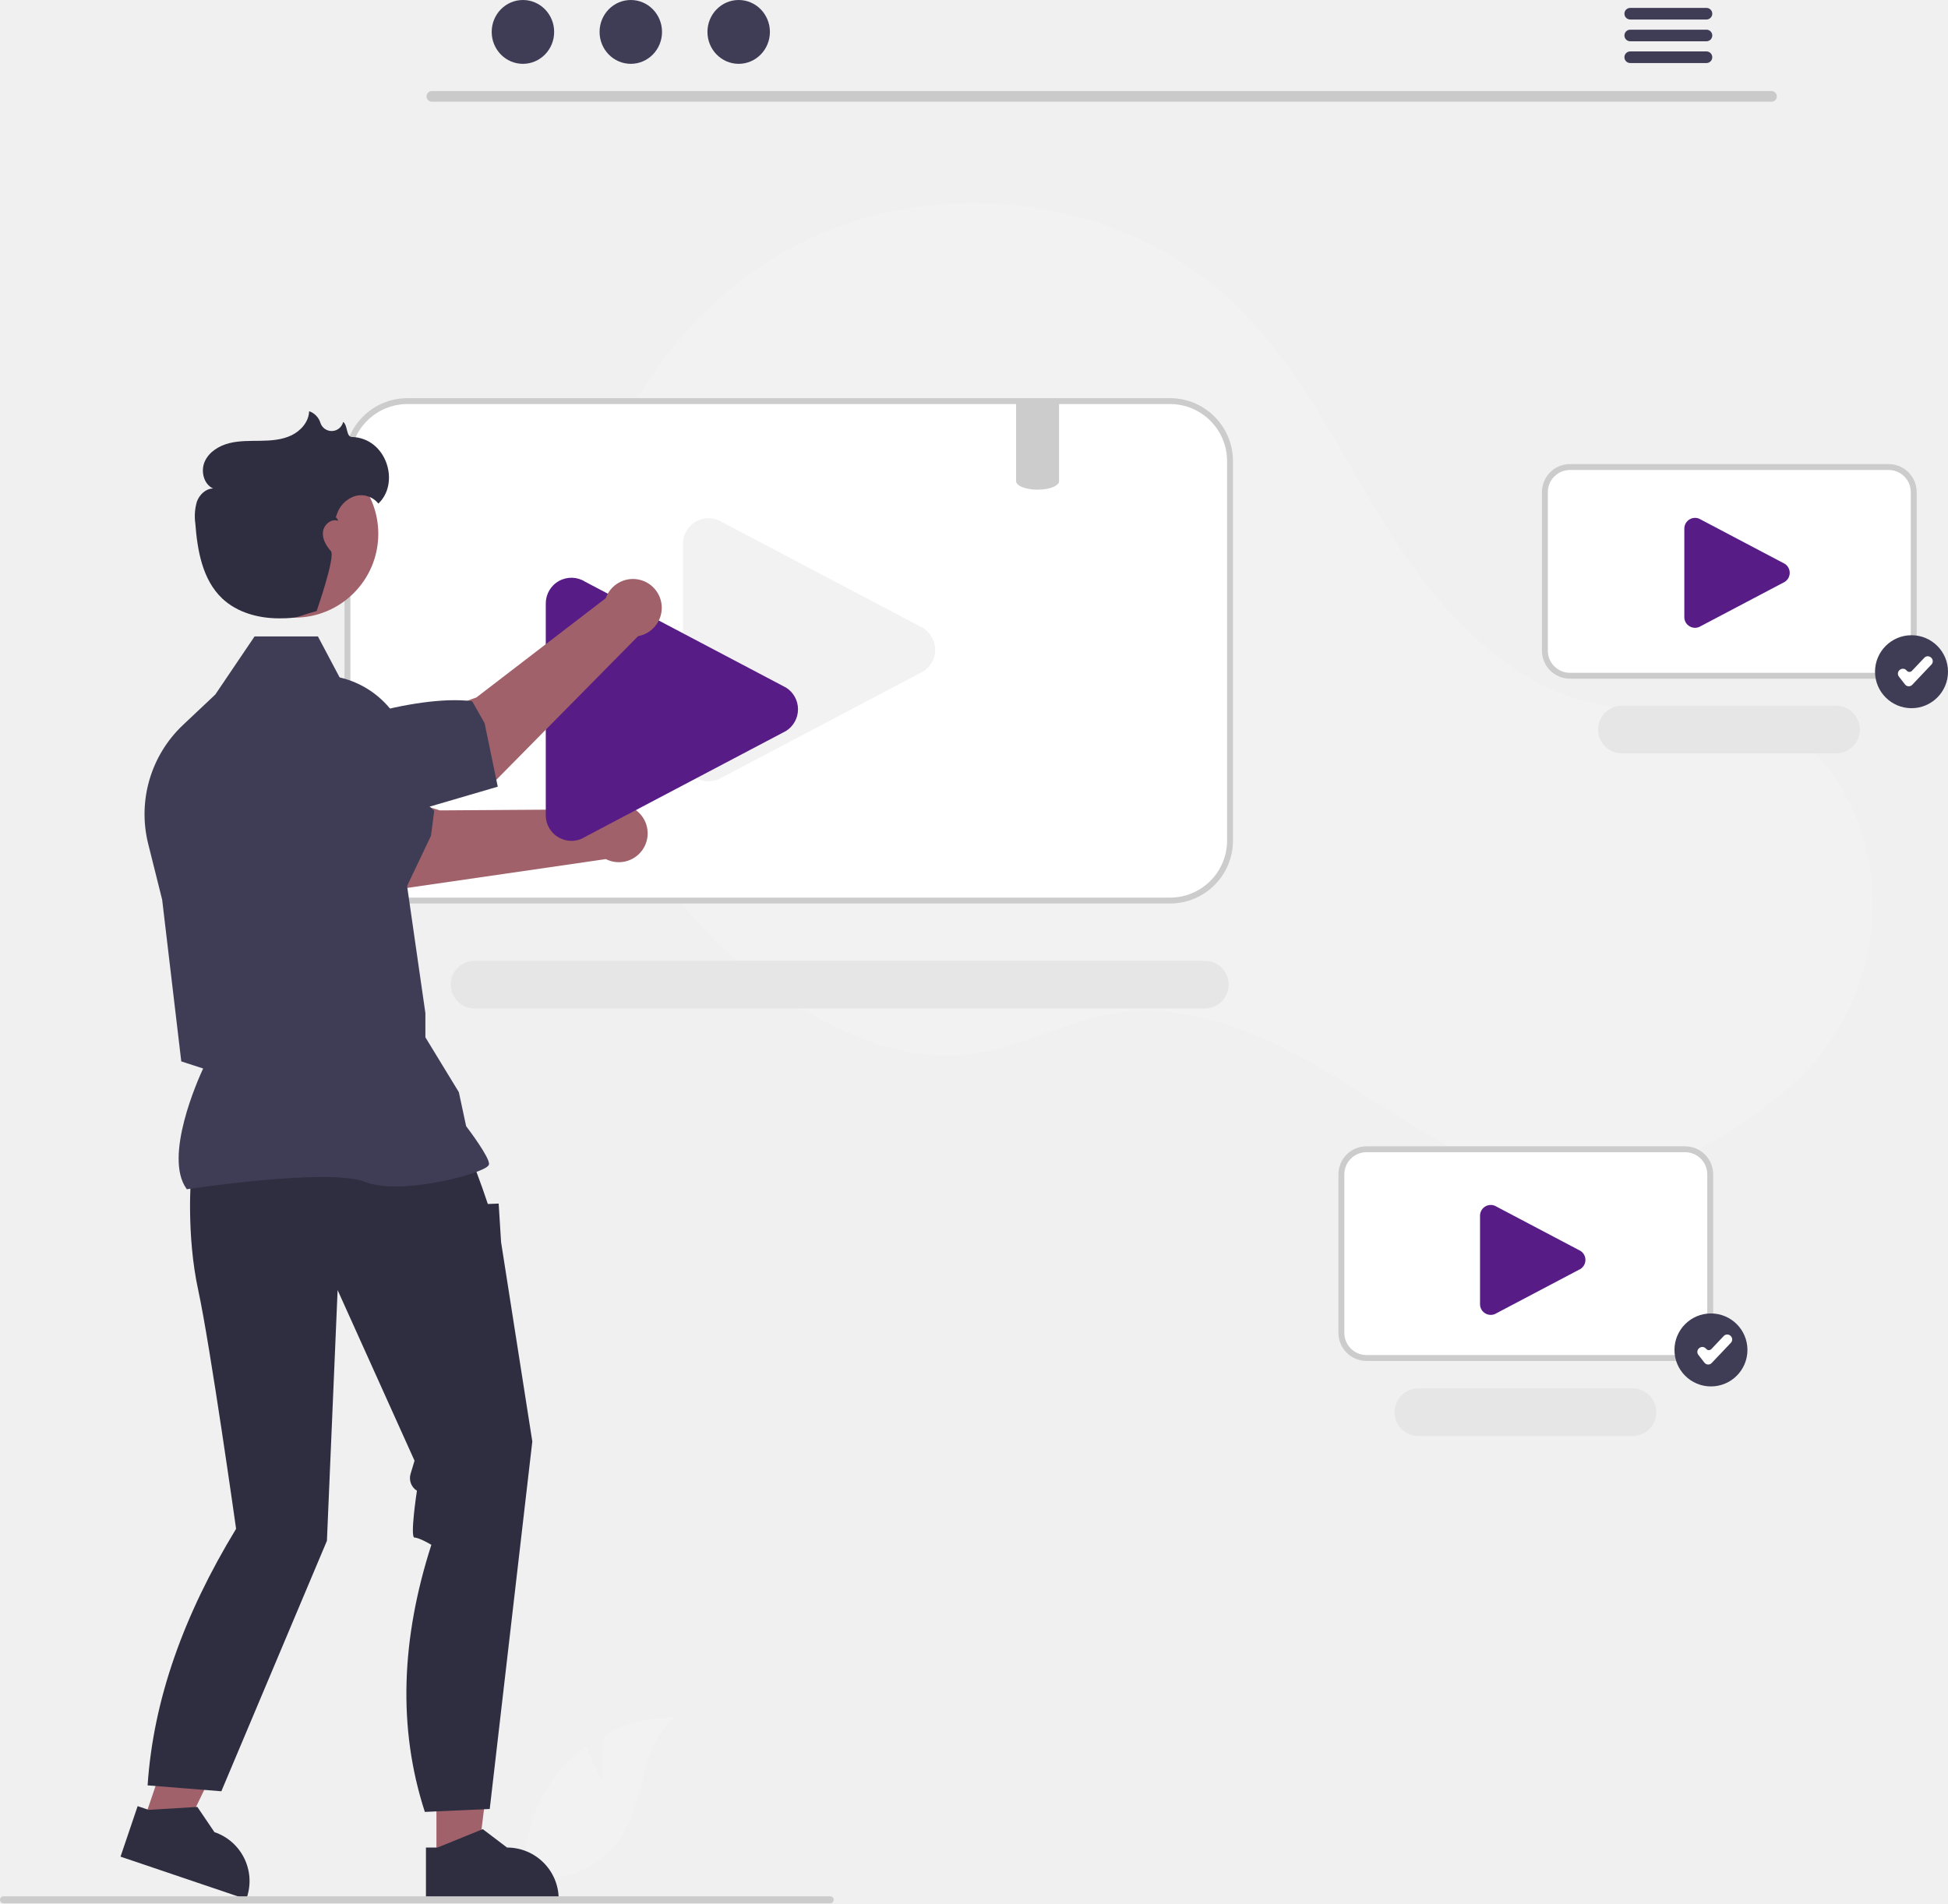
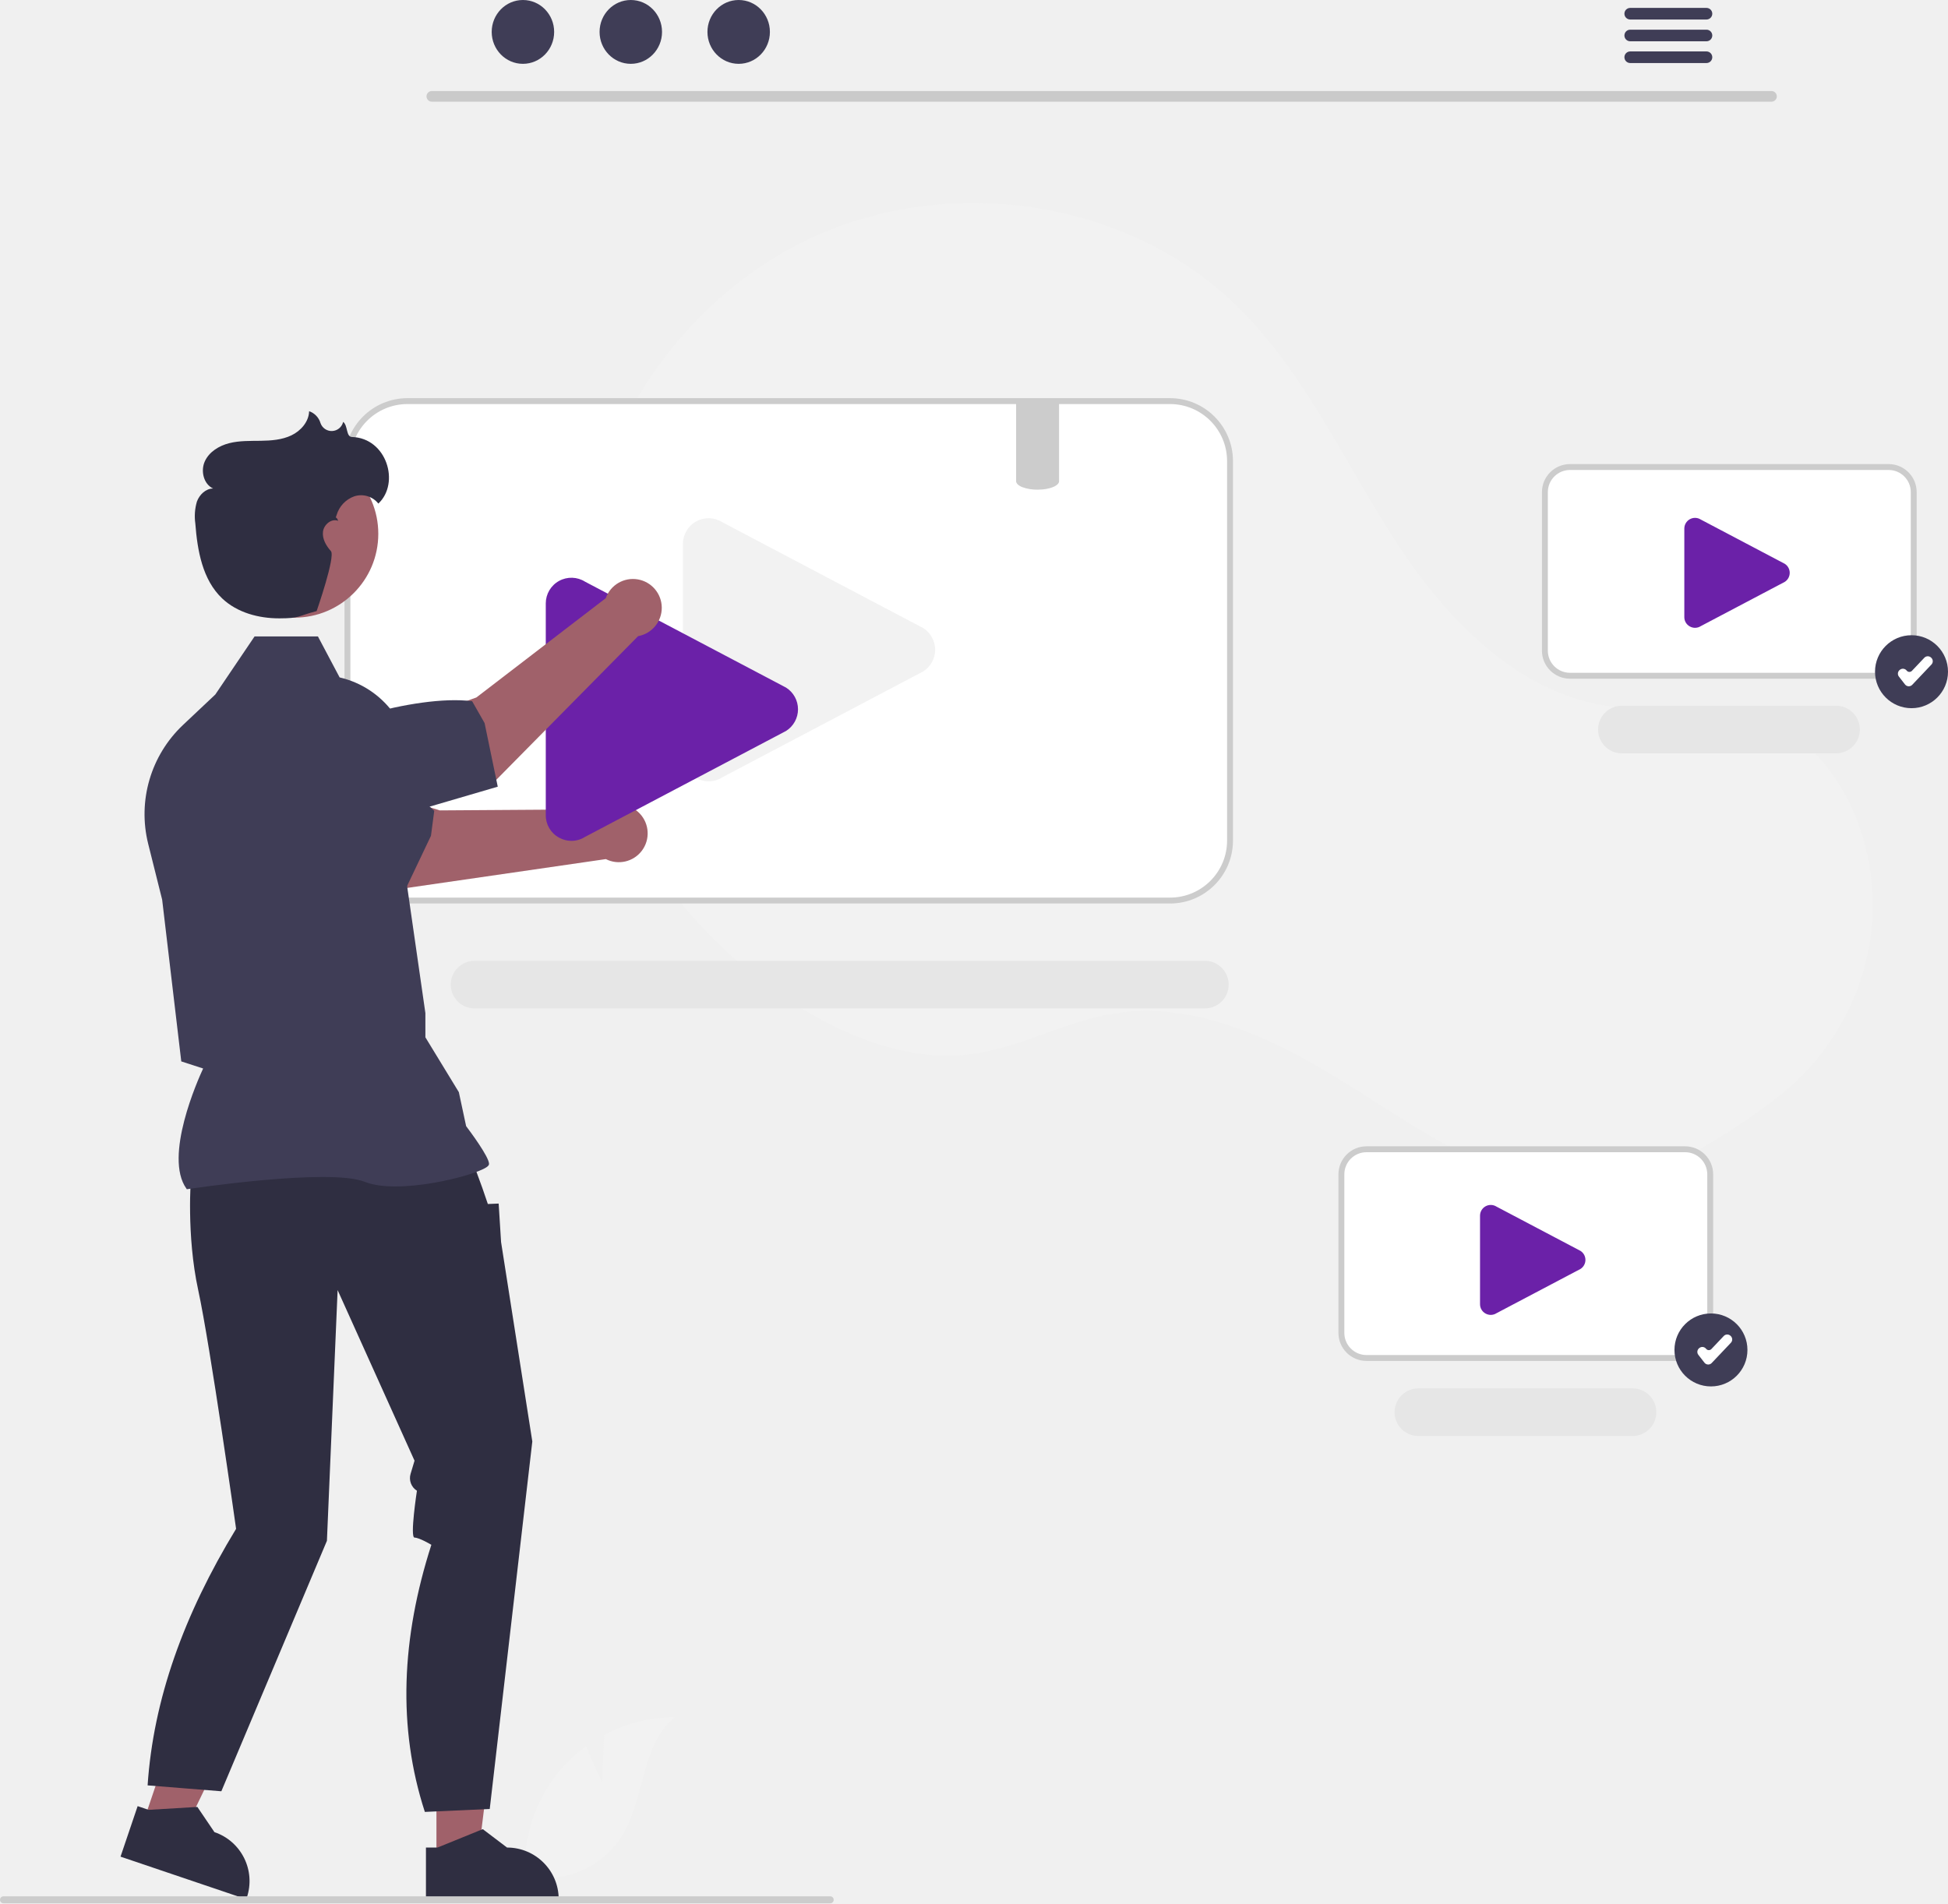
<svg xmlns="http://www.w3.org/2000/svg" data-name="Layer 1" width="660.472" height="645.448" viewBox="0 0 660.472 645.448">
  <path d="M473.905,731.531l.707-15.9a51.353,51.353,0,0,1,23.953-6.063c-11.504,9.405-10.066,27.536-17.866,40.184a30.889,30.889,0,0,1-22.651,14.274l-9.627,5.894a51.76,51.76,0,0,1,10.91-41.943,49.997,49.997,0,0,1,9.189-8.538C470.825,725.519,473.905,731.531,473.905,731.531Z" transform="translate(-269.764 -127.2759)" fill="#f2f2f2" />
  <path d="M871.837,499.854c25.955-19.769,38.352-52.989,30.591-84.679q-.289-1.181-.611-2.357c-5.145-18.811-17.874-36.689-36.427-42.699-15.578-5.047-32.581-1.166-48.832-3.173-31.902-3.94-56.635-29.752-74.038-56.778-17.403-27.026-30.777-57.278-53.902-79.605-38.117-36.803-100.295-44.727-147.555-20.771-47.26,23.956-77.363,77.104-76.08,130.073,1.284,52.969,32.729,103.611,78.396,130.48,16.776,9.87,36.179,16.863,55.489,14.416,16.755-2.123,31.979-11.126,48.655-13.799,26.219-4.202,52.27,7.652,74.948,21.466,22.677,13.814,44.582,30.188,70.351,36.592C817.845,535.239,848.845,517.366,871.837,499.854Z" transform="translate(-269.764 -127.2759)" fill="#f2f2f2" />
  <path d="M666.469,263.299h-258.57a20.364,20.364,0,0,0-20.34,20.34v128.69a20.364,20.364,0,0,0,20.34,20.34h258.57a20.357,20.357,0,0,0,20.34-20.34v-128.69A20.357,20.357,0,0,0,666.469,263.299Z" transform="translate(-269.764 -127.2759)" fill="#fff" />
  <path d="M666.47,433.672H407.904a21.365,21.365,0,0,1-21.34-21.34V283.637a21.365,21.365,0,0,1,21.34-21.34h258.566a21.365,21.365,0,0,1,21.34,21.34V412.331A21.365,21.365,0,0,1,666.47,433.672ZM407.904,264.297a19.363,19.363,0,0,0-19.34,19.34V412.331a19.363,19.363,0,0,0,19.34,19.34h258.566a19.363,19.363,0,0,0,19.34-19.34V283.637a19.363,19.363,0,0,0-19.34-19.34Z" transform="translate(-269.764 -127.2759)" fill="#ccc" />
  <path d="M678.364,469.248H430.576a8.076,8.076,0,0,1,0-16.151H678.364a8.076,8.076,0,0,1,0,16.151Z" transform="translate(-269.764 -127.2759)" fill="#e6e6e6" />
  <path d="M510.012,392.241a8.694,8.694,0,0,1-4.194-1.092,8.581,8.581,0,0,1-4.508-7.62V311.706a8.694,8.694,0,0,1,13.356-7.339l68.131,35.911a8.694,8.694,0,0,1,0,14.677L514.665,390.867A8.653,8.653,0,0,1,510.012,392.241Z" transform="translate(-269.764 -127.2759)" fill="#f2f2f2" />
  <path d="M910.116,356.432H802.063a8.51,8.51,0,0,1-8.5-8.5V294.153a8.509,8.509,0,0,1,8.5-8.5H910.116a8.509,8.509,0,0,1,8.5,8.5v53.78A8.509,8.509,0,0,1,910.116,356.432Z" transform="translate(-269.764 -127.2759)" fill="#fff" />
  <path d="M910.116,357.432H802.064a9.511,9.511,0,0,1-9.5-9.5V294.153a9.511,9.511,0,0,1,9.5-9.5H910.116a9.511,9.511,0,0,1,9.5,9.5V347.932A9.511,9.511,0,0,1,910.116,357.432ZM802.064,286.653a7.508,7.508,0,0,0-7.5,7.5V347.932a7.508,7.508,0,0,0,7.5,7.5H910.116a7.508,7.508,0,0,0,7.5-7.5V294.153a7.508,7.508,0,0,0-7.5-7.5Z" transform="translate(-269.764 -127.2759)" fill="#ccc" />
  <path d="M892.364,382.748H819.576a8.076,8.076,0,0,1,0-16.151h72.789a8.076,8.076,0,0,1,0,16.151Z" transform="translate(-269.764 -127.2759)" fill="#e6e6e6" />
-   <path d="M844.471,340.181a3.633,3.633,0,0,1-1.753-.457,3.586,3.586,0,0,1-1.884-3.184V306.527a3.633,3.633,0,0,1,5.581-3.067l28.471,15.007a3.633,3.633,0,0,1,0,6.133l-28.471,15.007A3.616,3.616,0,0,1,844.471,340.181Z" transform="translate(-269.764 -127.2759)" fill="#581c87" />
+   <path d="M844.471,340.181a3.633,3.633,0,0,1-1.753-.457,3.586,3.586,0,0,1-1.884-3.184V306.527a3.633,3.633,0,0,1,5.581-3.067l28.471,15.007a3.633,3.633,0,0,1,0,6.133l-28.471,15.007A3.616,3.616,0,0,1,844.471,340.181Z" transform="translate(-269.764 -127.2759)" fill="#6b21a8" />
  <path d="M841.116,587.788H733.063a8.51,8.51,0,0,1-8.5-8.5V525.508a8.51,8.51,0,0,1,8.5-8.5H841.116a8.509,8.509,0,0,1,8.5,8.5v53.78A8.51,8.51,0,0,1,841.116,587.788Z" transform="translate(-269.764 -127.2759)" fill="#fff" />
  <path d="M841.116,588.788H733.064a9.511,9.511,0,0,1-9.5-9.5V525.509a9.511,9.511,0,0,1,9.5-9.5H841.116a9.511,9.511,0,0,1,9.5,9.5v53.78A9.511,9.511,0,0,1,841.116,588.788ZM733.064,518.009a7.508,7.508,0,0,0-7.5,7.5v53.78a7.508,7.508,0,0,0,7.5,7.5H841.116a7.508,7.508,0,0,0,7.5-7.5V525.509a7.508,7.508,0,0,0-7.5-7.5Z" transform="translate(-269.764 -127.2759)" fill="#ccc" />
  <path d="M823.364,614.248H750.576a8.076,8.076,0,0,1,0-16.151h72.789a8.076,8.076,0,0,1,0,16.151Z" transform="translate(-269.764 -127.2759)" fill="#e6e6e6" />
-   <path d="M775.208,573.181a3.633,3.633,0,0,1-1.753-.457,3.586,3.586,0,0,1-1.884-3.184V539.527a3.633,3.633,0,0,1,5.581-3.067l28.471,15.007a3.633,3.633,0,0,1,0,6.133L777.153,572.607A3.616,3.616,0,0,1,775.208,573.181Z" transform="translate(-269.764 -127.2759)" fill="#581c87" />
+   <path d="M775.208,573.181a3.633,3.633,0,0,1-1.753-.457,3.586,3.586,0,0,1-1.884-3.184V539.527a3.633,3.633,0,0,1,5.581-3.067l28.471,15.007a3.633,3.633,0,0,1,0,6.133L777.153,572.607A3.616,3.616,0,0,1,775.208,573.181Z" transform="translate(-269.764 -127.2759)" fill="#6b21a8" />
  <path d="M474.205,401.724l-55.304.371s-31.497-10.154-45.781-8.032l-5.462,21.455,39.235,12.999L475.176,418.61a9.774,9.774,0,1,0-.971-16.886Z" transform="translate(-269.764 -127.2759)" fill="#a0616a" />
  <path d="M406.424,430.595,340.811,411.724l-5.973-22.258a17.974,17.974,0,0,1,1.389-18.921h0c5.601-7.586,9.98-.051,17.929,5.022,13.936.985,48.72,12.887,62.84,26.668l-1.113,8.471Z" transform="translate(-269.764 -127.2759)" fill="#3f3d56" />
-   <path d="M463.512,412.427a8.694,8.694,0,0,1-4.194-1.092,8.581,8.581,0,0,1-4.508-7.62V331.892a8.694,8.694,0,0,1,13.356-7.339l68.131,35.911a8.694,8.694,0,0,1,0,14.677l-68.131,35.911A8.653,8.653,0,0,1,463.512,412.427Z" transform="translate(-269.764 -127.2759)" fill="#581c87" />
+   <path d="M463.512,412.427a8.694,8.694,0,0,1-4.194-1.092,8.581,8.581,0,0,1-4.508-7.62V331.892a8.694,8.694,0,0,1,13.356-7.339l68.131,35.911a8.694,8.694,0,0,1,0,14.677l-68.131,35.911A8.653,8.653,0,0,1,463.512,412.427Z" transform="translate(-269.764 -127.2759)" fill="#6b21a8" />
  <polygon points="147.978 631.089 161.937 631.088 168.577 577.248 147.976 577.249 147.978 631.089" fill="#a0616a" />
  <path d="M414.182,753.807l3.929-0,15.339-6.238,8.221,6.237h.001a17.519,17.519,0,0,1,17.518,17.518v.569l-45.008.002Z" transform="translate(-269.764 -127.2759)" fill="#2f2e41" />
  <polygon points="48.578 617.948 61.8 622.424 85.358 573.559 65.845 566.952 48.578 617.948" fill="#a0616a" />
  <path d="M316.431,739.765l3.721,1.26,16.53-.989,5.786,8.544.001 0a17.519,17.519,0,0,1,10.974,22.211l-.183.539-42.631-14.434Z" transform="translate(-269.764 -127.2759)" fill="#2f2e41" />
  <path d="M334.522,526.457s-1.63,19.559,2.445,38.303,12.844,80.964,12.844,80.964c-17.762,29.194-28.056,57.921-30,87l25,2,35.796-84.934,3.627-85.03,26.078,57.862-1.341,4.47a5.036,5.036,0,0,0,2.153,5.717h0s-2.442,15.892-.812,15.892,5.705,2.445,5.705,2.445c-10.16,31.628-11.524,61.917-2.206,90.579l22-1,14.434-124.622-10.594-67.641-.815-13.039-3.667.151-1.867-5.448-3.43-9.372Z" transform="translate(-269.764 -127.2759)" fill="#2f2e41" />
  <path d="M333.113,530.565l-.145-.204c-7.757-10.86,3.91-36.957,5.669-40.74l-7.411-2.405-6.481-54.84L320.006,413.431a41.592,41.592,0,0,1,11.805-40.308l10.956-10.33,13.315-19.701H377.552l7.362,13.906a31.295,31.295,0,0,1,24.214,31.952l-1.669,36.471,6.532,45.41.004,8.218,11.34,18.593,2.47,11.527c1.022,1.349,7.77,10.346,7.77,12.806,0,.369-.273.726-.858,1.122-4.598,3.114-30.015,9.462-41.264,4.961-11.982-4.791-59.614,2.396-60.094,2.47Z" transform="translate(-269.764 -127.2759)" fill="#3f3d56" />
  <path d="M552.434,771.534a1.186,1.186,0,0,1-1.183,1.19H270.954a1.19,1.19,0,0,1,0-2.38h280.29a1.187,1.187,0,0,1,1.19,1.183Z" transform="translate(-269.764 -127.2759)" fill="#ccc" />
  <circle cx="99.826" cy="181.021" r="28.436" fill="#a0616a" />
  <path d="M475.15,330.128l-43.873,33.673s-31.242,10.913-41.352,21.225l8.593,20.403,39.129-13.313,48.467-49.11A9.774,9.774,0,1,0,475.15,330.128Z" transform="translate(-269.764 -127.2759)" fill="#a0616a" />
  <path d="M438.529,394.055,377.582,411.902l-20.955-7.436A17.974,17.974,0,0,1,346.316,388.54h0c-.112-9.43,7.927-6.064,17.327-6.816,11.706-7.625,46.624-19.127,66.2-16.661l4.225,7.426Z" transform="translate(-269.764 -127.2759)" fill="#3f3d56" />
  <path d="M389.089,275.465c-2.038-.061-1.338-3.902-2.98-5.128q-.012.056-.025.111a4.002,4.002,0,0,1-7.648.326,6.083,6.083,0,0,0-3.862-4.052c-.102,3.561-2.796,6.651-6.009,8.189s-6.877,1.794-10.438,1.846c-3.562.053-7.175-.067-10.629.805-3.454.872-6.813,2.921-8.289,6.163-1.476,3.242-.423,7.706,2.804,9.215-2.5.013-4.621,2.076-5.485,4.422a17.557,17.557,0,0,0-.542,7.419c.703,9.195,2.415,19.095,9.111,25.436,5.103,4.833,12.407,6.78,19.436,6.752,7.028-.028,5.793-.674,12.588-2.468,0,0,6.461-18.522,4.834-20.344-1.627-1.822-2.978-4.153-2.684-6.578s2.9-4.597,5.162-3.674c-.38-.972-.667-1.157-.846-1.108a8.595,8.595,0,0,0,.299-.845,9.616,9.616,0,0,1,6.005-6.368,7.457,7.457,0,0,1,8.151,2.467C405.483,291.073,400.866,275.815,389.089,275.465Z" transform="translate(-269.764 -127.2759)" fill="#2f2e41" />
  <path d="M870.432,161.76h-454.293a1.807,1.807,0,0,1,0-3.613h454.293a1.807,1.807,0,0,1,0,3.613Z" transform="translate(-269.764 -127.2759)" fill="#cacaca" />
  <ellipse cx="177.299" cy="10.823" rx="10.588" ry="10.823" fill="#3f3d56" />
  <ellipse cx="213.874" cy="10.823" rx="10.588" ry="10.823" fill="#3f3d56" />
  <ellipse cx="250.449" cy="10.823" rx="10.588" ry="10.823" fill="#3f3d56" />
  <path d="M848.41,129.959h-25.981a1.968,1.968,0,0,0,0,3.934h25.981a1.968,1.968,0,0,0,0-3.934Z" transform="translate(-269.764 -127.2759)" fill="#3f3d56" />
  <path d="M848.41,137.343h-25.981a1.968,1.968,0,0,0,0,3.934h25.981a1.968,1.968,0,0,0,0-3.934Z" transform="translate(-269.764 -127.2759)" fill="#3f3d56" />
  <path d="M848.41,144.718h-25.981a1.968,1.968,0,0,0,0,3.934h25.981a1.968,1.968,0,0,0,0-3.934Z" transform="translate(-269.764 -127.2759)" fill="#3f3d56" />
  <path d="M628.839,263.299v27.16c0,1.35-2.36,2.48-5.54,2.79a.22.22,0,0,0-.08.01c-.53.04-1.09.07-1.66.07a14.57,14.57,0,0,1-5.15-.84c-.15-.06-.3-.13-.45-.19-.14-.08-.29-.15-.43-.23-.79-.47-1.25-1.02-1.25-1.61v-27.16Z" transform="translate(-269.764 -127.2759)" fill="#ccc" />
  <circle cx="580.1" cy="457.786" r="12.372" fill="#3f3d56" />
  <path d="M848.937,590.006c-.026,0-.053-.001-.079-.002a1.618,1.618,0,0,1-1.199-.623l-2.068-2.658a1.619,1.619,0,0,1,.284-2.272l.074-.058a1.618,1.618,0,0,1,2.272.284,1.181,1.181,0,0,0,1.788.087l4.198-4.432a1.621,1.621,0,0,1,2.289-.062l.069.066a1.618,1.618,0,0,1,.062,2.289l-6.515,6.877A1.617,1.617,0,0,1,848.937,590.006Z" transform="translate(-269.764 -127.2759)" fill="#fff" />
  <circle cx="648.1" cy="227.786" r="12.372" fill="#3f3d56" />
  <path d="M916.937,360.006c-.026,0-.053-.001-.079-.002a1.618,1.618,0,0,1-1.199-.623l-2.068-2.658a1.619,1.619,0,0,1,.284-2.272l.074-.058a1.618,1.618,0,0,1,2.272.284,1.181,1.181,0,0,0,1.788.087l4.198-4.432a1.621,1.621,0,0,1,2.289-.062l.069.066a1.618,1.618,0,0,1,.062,2.289l-6.515,6.877A1.617,1.617,0,0,1,916.937,360.006Z" transform="translate(-269.764 -127.2759)" fill="#fff" />
</svg>
